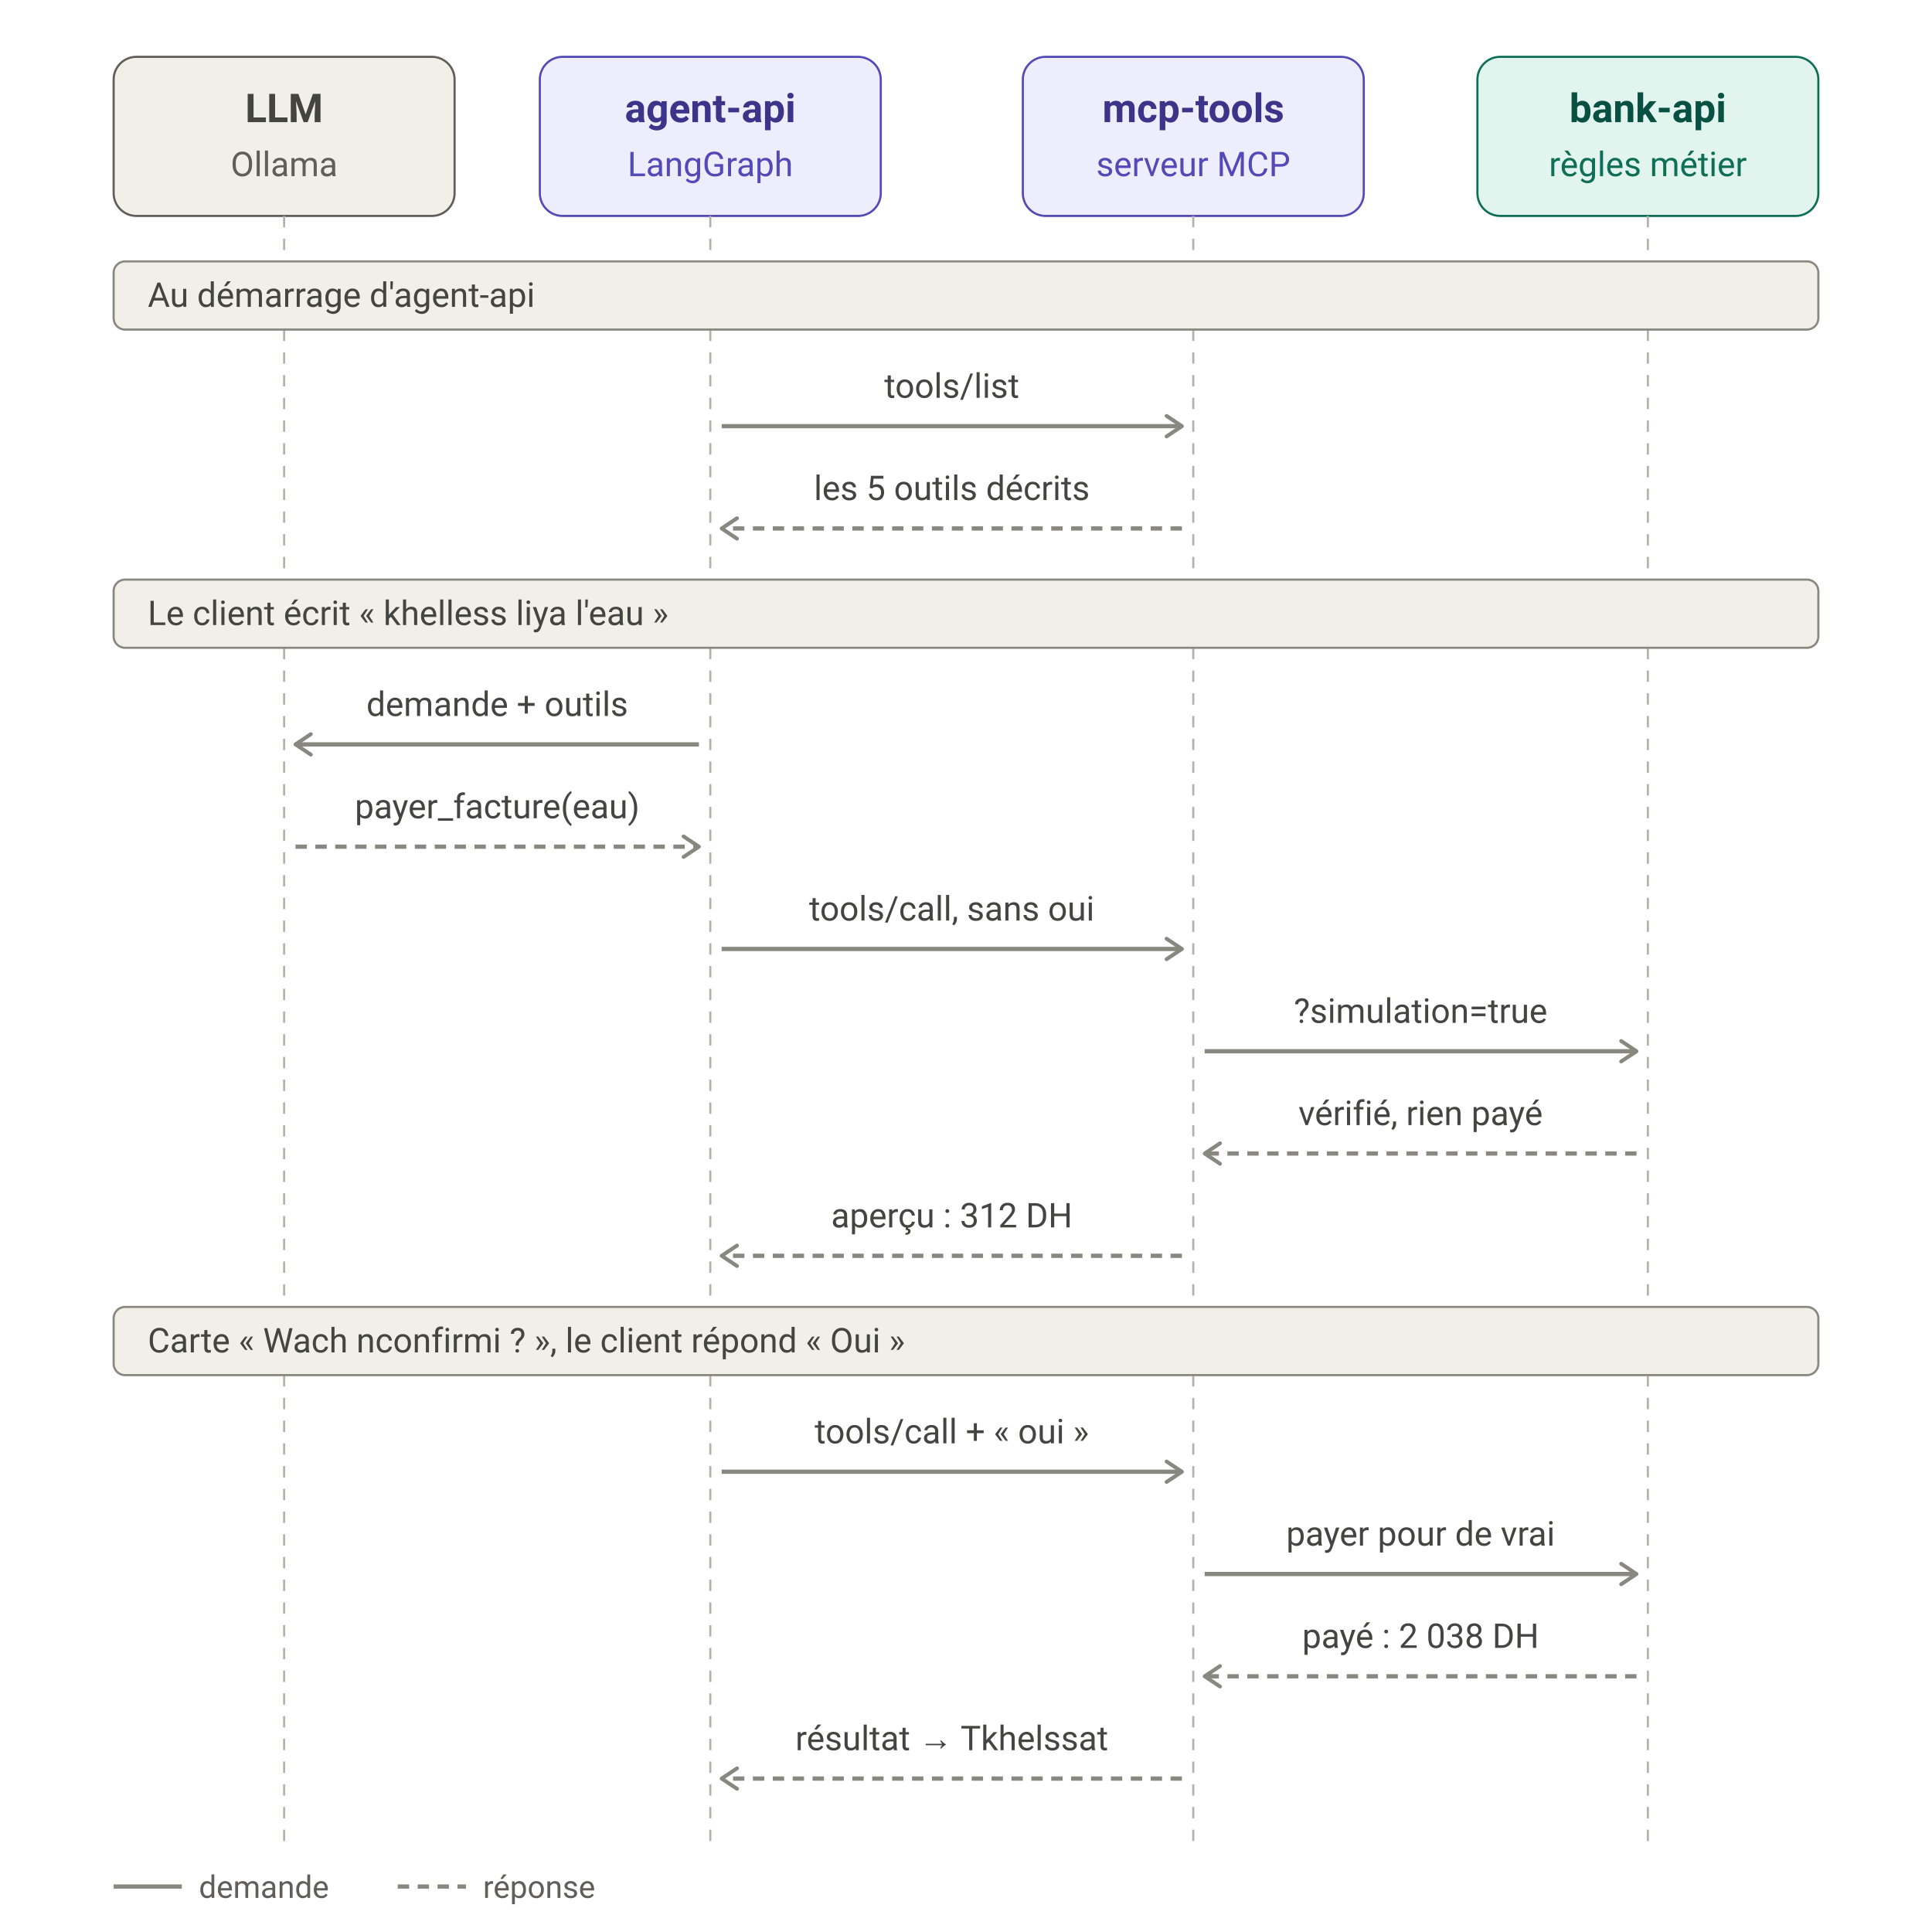
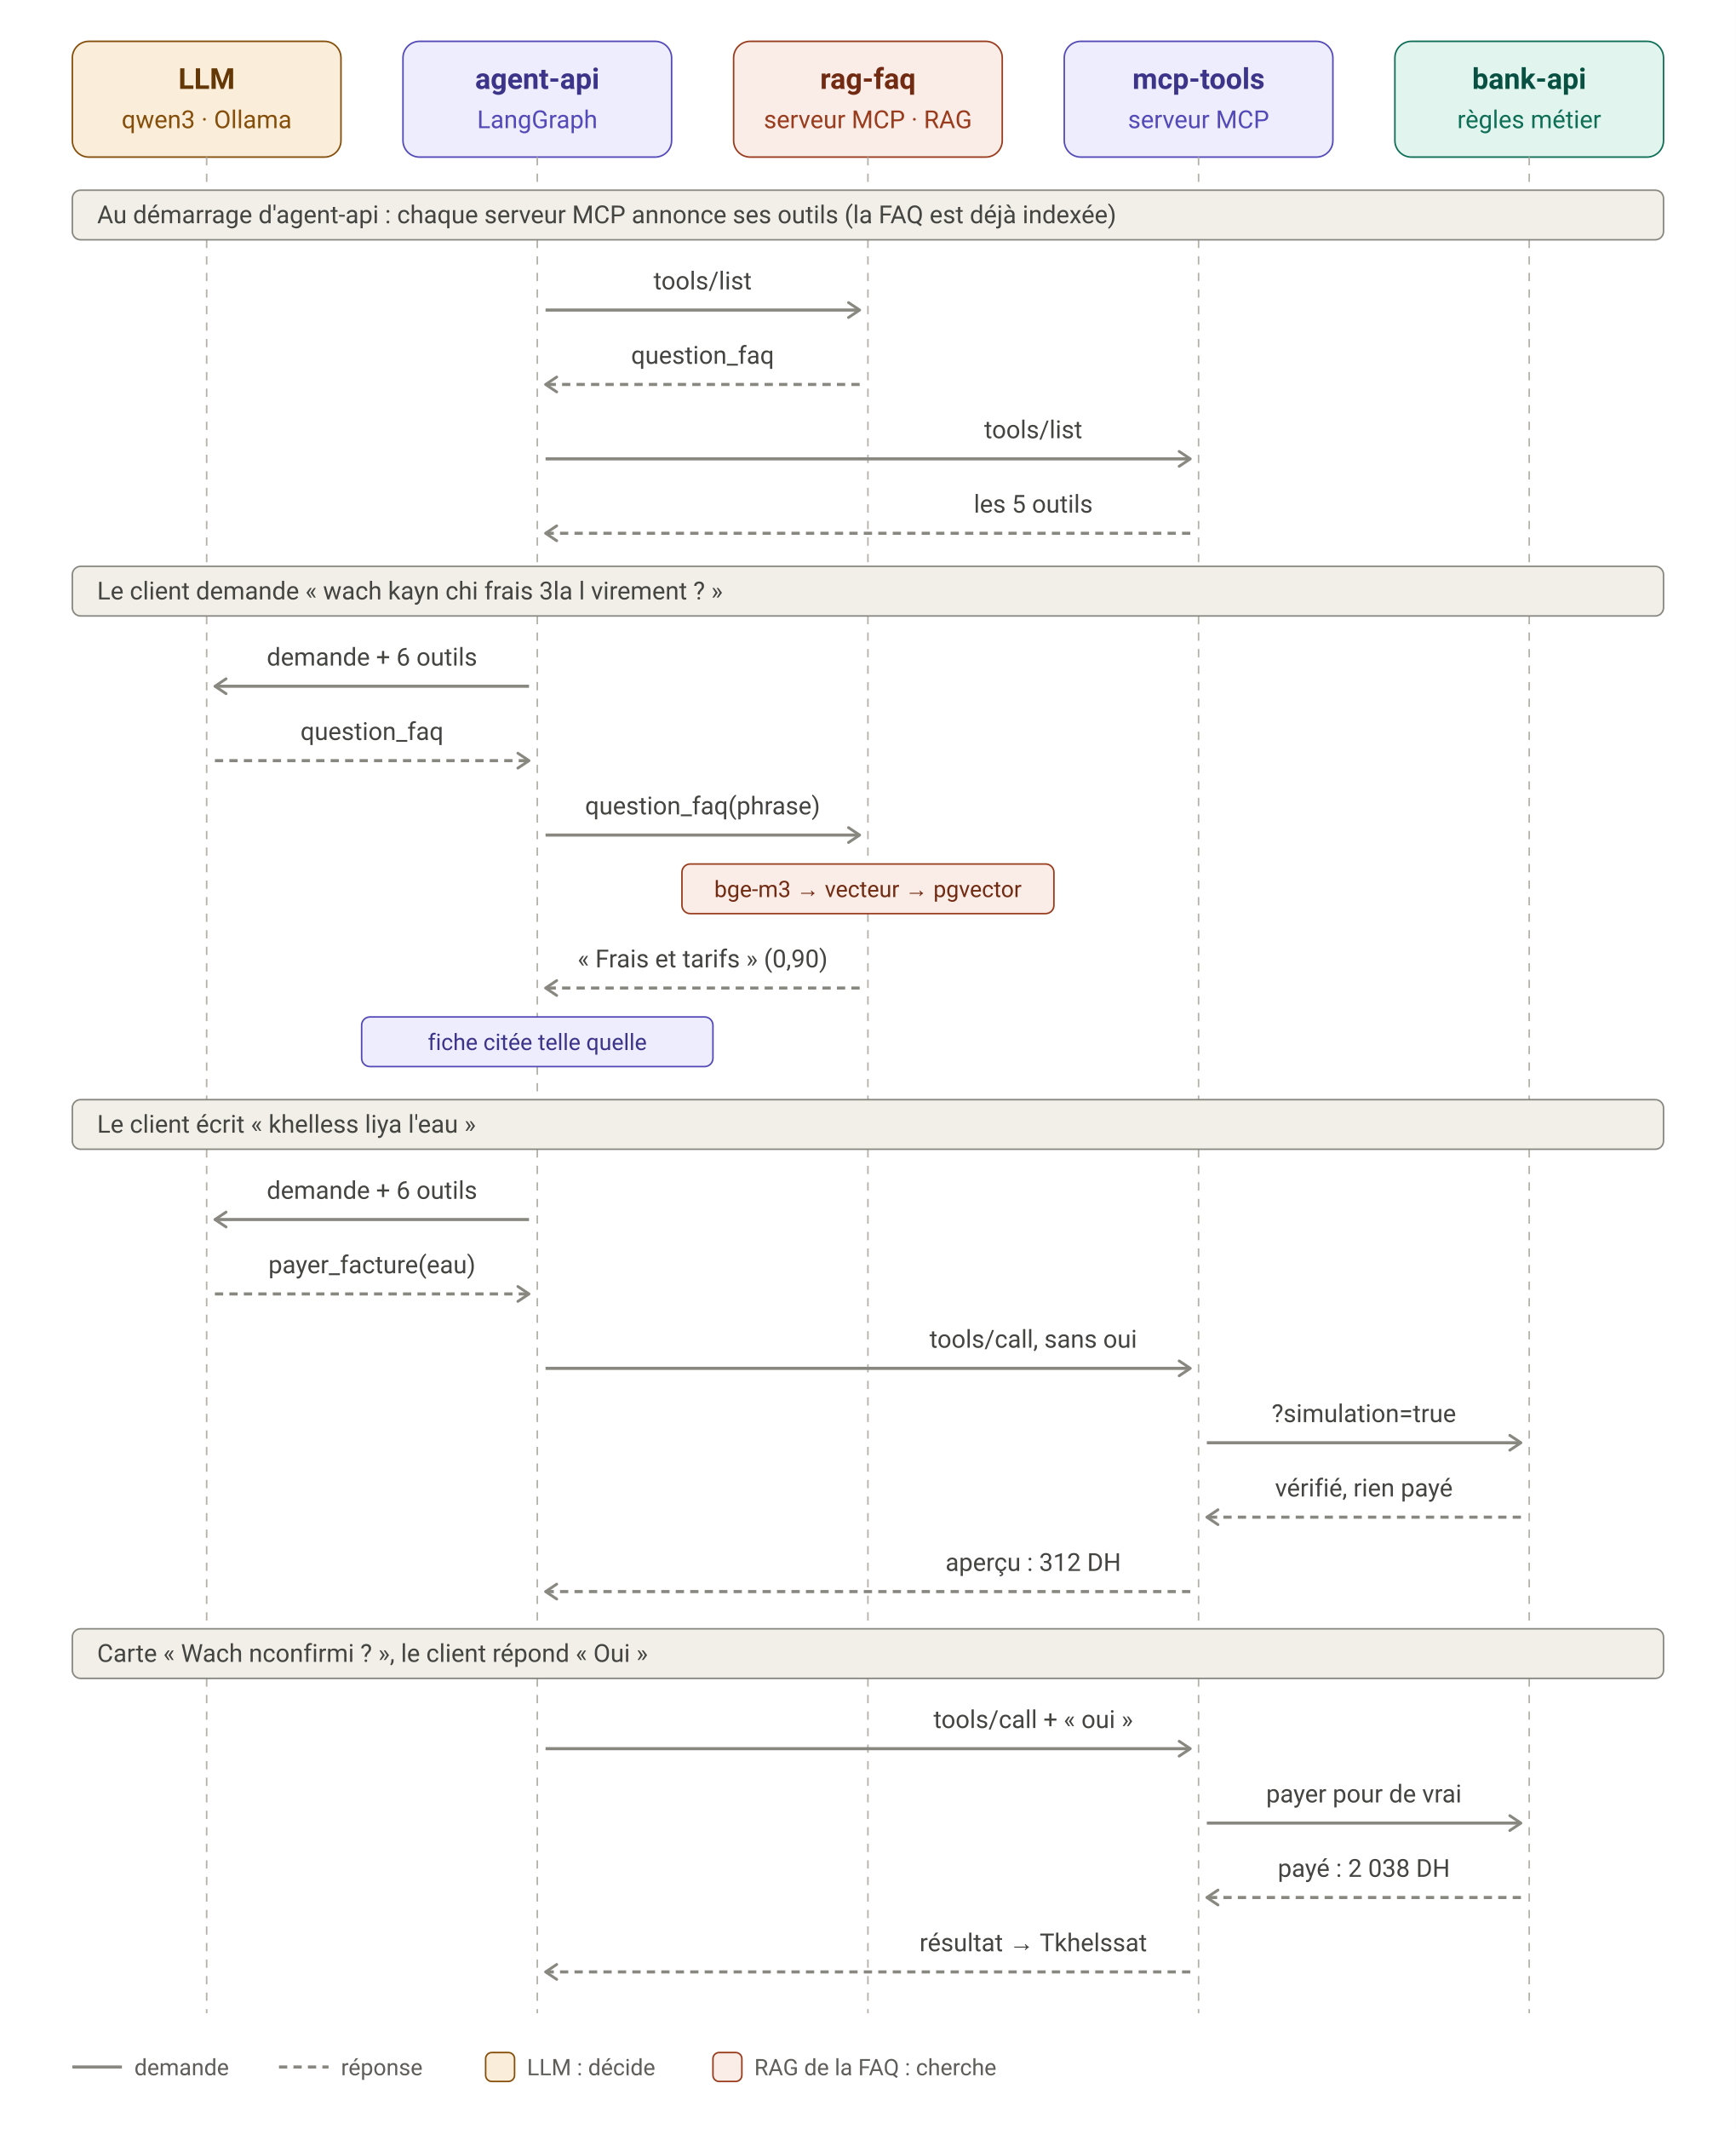
- <svg xmlns="http://www.w3.org/2000/svg" width="1360" height="1360" viewBox="0 0 680 680" role="img" font-family="Segoe UI, Roboto, Helvetica Neue, Arial, sans-serif">
+ <svg xmlns="http://www.w3.org/2000/svg" width="1680" height="2060" viewBox="0 0 840 1030" role="img" font-family="Segoe UI, Roboto, Helvetica Neue, Arial, sans-serif">
  <defs>
    <marker id="fleche" viewBox="0 0 10 10" refX="8" refY="5" markerWidth="6" markerHeight="6" orient="auto-start-reverse">
      <path d="M2 1L8 5L2 9" fill="none" stroke="#888780" stroke-width="1.5" stroke-linecap="round" stroke-linejoin="round" />
    </marker>
  </defs>
-   <rect width="680" height="680" fill="#FFFFFF" />
-   <rect x="40" y="20" width="120" height="56" rx="8" fill="#F1EFE8" stroke="#5F5E5A" stroke-width="0.75" />
-   <text x="100" y="43" text-anchor="middle" font-size="14" font-weight="600" fill="#444441">LLM</text>
-   <text x="100" y="62" text-anchor="middle" font-size="12" fill="#5F5E5A">Ollama</text>
-   <rect x="190" y="20" width="120" height="56" rx="8" fill="#EEEDFE" stroke="#534AB7" stroke-width="0.75" />
-   <text x="250" y="43" text-anchor="middle" font-size="14" font-weight="600" fill="#3C3489">agent-api</text>
-   <text x="250" y="62" text-anchor="middle" font-size="12" fill="#534AB7">LangGraph</text>
-   <rect x="360" y="20" width="120" height="56" rx="8" fill="#EEEDFE" stroke="#534AB7" stroke-width="0.75" />
-   <text x="420" y="43" text-anchor="middle" font-size="14" font-weight="600" fill="#3C3489">mcp-tools</text>
-   <text x="420" y="62" text-anchor="middle" font-size="12" fill="#534AB7">serveur MCP</text>
-   <rect x="520" y="20" width="120" height="56" rx="8" fill="#E1F5EE" stroke="#0F6E56" stroke-width="0.75" />
-   <text x="580" y="43" text-anchor="middle" font-size="14" font-weight="600" fill="#085041">bank-api</text>
-   <text x="580" y="62" text-anchor="middle" font-size="12" fill="#0F6E56">règles métier</text>
+   <rect width="840" height="1030" fill="#FFFFFF" />
+   <rect x="35" y="20" width="130" height="56" rx="8" fill="#FAEEDA" stroke="#854F0B" stroke-width="0.75" />
+   <text x="100" y="43" text-anchor="middle" font-size="14" font-weight="600" fill="#633806">LLM</text>
+   <text x="100" y="62" text-anchor="middle" font-size="12" fill="#854F0B">qwen3 · Ollama</text>
+   <rect x="195" y="20" width="130" height="56" rx="8" fill="#EEEDFE" stroke="#534AB7" stroke-width="0.75" />
+   <text x="260" y="43" text-anchor="middle" font-size="14" font-weight="600" fill="#3C3489">agent-api</text>
+   <text x="260" y="62" text-anchor="middle" font-size="12" fill="#534AB7">LangGraph</text>
+   <rect x="355" y="20" width="130" height="56" rx="8" fill="#FAECE7" stroke="#993C1D" stroke-width="0.75" />
+   <text x="420" y="43" text-anchor="middle" font-size="14" font-weight="600" fill="#712B13">rag-faq</text>
+   <text x="420" y="62" text-anchor="middle" font-size="12" fill="#993C1D">serveur MCP · RAG</text>
+   <rect x="515" y="20" width="130" height="56" rx="8" fill="#EEEDFE" stroke="#534AB7" stroke-width="0.75" />
+   <text x="580" y="43" text-anchor="middle" font-size="14" font-weight="600" fill="#3C3489">mcp-tools</text>
+   <text x="580" y="62" text-anchor="middle" font-size="12" fill="#534AB7">serveur MCP</text>
+   <rect x="675" y="20" width="130" height="56" rx="8" fill="#E1F5EE" stroke="#0F6E56" stroke-width="0.75" />
+   <text x="740" y="43" text-anchor="middle" font-size="14" font-weight="600" fill="#085041">bank-api</text>
+   <text x="740" y="62" text-anchor="middle" font-size="12" fill="#0F6E56">règles métier</text>
  <g stroke="#B4B2A9" stroke-width="0.75" stroke-dasharray="4 4">
-     <path d="M100 76V92M250 76V92M420 76V92M580 76V92" />
-     <path d="M100 116V204M250 116V204M420 116V204M580 116V204" />
-     <path d="M100 228V460M250 228V460M420 228V460M580 228V460" />
-     <path d="M100 484V650M250 484V650M420 484V650M580 484V650" />
+     <path d="M100 76V92M100 116V274M100 298V532M100 556V788M100 812V974" />
+     <path d="M260 76V92M260 116V274M260 298V492M260 516V532M260 556V788M260 812V974" />
+     <path d="M420 76V92M420 116V274M420 298V418M420 442V532M420 556V788M420 812V974" />
+     <path d="M580 76V92M580 116V274M580 298V532M580 556V788M580 812V974" />
+     <path d="M740 76V92M740 116V274M740 298V532M740 556V788M740 812V974" />
  </g>
  <g fill="#F1EFE8" stroke="#888780" stroke-width="0.75">
-     <rect x="40" y="92" width="600" height="24" rx="4" />
-     <rect x="40" y="204" width="600" height="24" rx="4" />
-     <rect x="40" y="460" width="600" height="24" rx="4" />
+     <rect x="35" y="92" width="770" height="24" rx="4" />
+     <rect x="35" y="274" width="770" height="24" rx="4" />
+     <rect x="35" y="532" width="770" height="24" rx="4" />
+     <rect x="35" y="788" width="770" height="24" rx="4" />
  </g>
  <g font-size="12" fill="#444441">
-     <text x="52" y="108">Au démarrage d'agent-api</text>
-     <text x="52" y="220">Le client écrit « khelless liya l'eau »</text>
-     <text x="52" y="476">Carte « Wach nconfirmi ? », le client répond « Oui »</text>
+     <text x="47" y="108">Au démarrage d'agent-api : chaque serveur MCP annonce ses outils (la FAQ est déjà indexée)</text>
+     <text x="47" y="290">Le client demande « wach kayn chi frais 3la l virement ? »</text>
+     <text x="47" y="548">Le client écrit « khelless liya l'eau »</text>
+     <text x="47" y="804">Carte « Wach nconfirmi ? », le client répond « Oui »</text>
+   </g>
+   <rect x="330" y="418" width="180" height="24" rx="4" fill="#FAECE7" stroke="#993C1D" stroke-width="0.75" />
+   <rect x="175" y="492" width="170" height="24" rx="4" fill="#EEEDFE" stroke="#534AB7" stroke-width="0.75" />
+   <g font-size="11" text-anchor="middle">
+     <text x="420" y="434" fill="#712B13">bge-m3 → vecteur → pgvector</text>
+     <text x="260" y="508" fill="#3C3489">fiche citée telle quelle</text>
  </g>
  <g fill="none" stroke="#888780" stroke-width="1.5" marker-end="url(#fleche)">
-     <line x1="254" y1="150" x2="416" y2="150" />
-     <line x1="246" y1="262" x2="104" y2="262" />
-     <line x1="254" y1="334" x2="416" y2="334" />
-     <line x1="424" y1="370" x2="576" y2="370" />
-     <line x1="254" y1="518" x2="416" y2="518" />
-     <line x1="424" y1="554" x2="576" y2="554" />
+     <line x1="264" y1="150" x2="416" y2="150" />
+     <line x1="264" y1="222" x2="576" y2="222" />
+     <line x1="256" y1="332" x2="104" y2="332" />
+     <line x1="264" y1="404" x2="416" y2="404" />
+     <line x1="256" y1="590" x2="104" y2="590" />
+     <line x1="264" y1="662" x2="576" y2="662" />
+     <line x1="584" y1="698" x2="736" y2="698" />
+     <line x1="264" y1="846" x2="576" y2="846" />
+     <line x1="584" y1="882" x2="736" y2="882" />
  </g>
  <g fill="none" stroke="#888780" stroke-width="1.5" stroke-dasharray="4 3" marker-end="url(#fleche)">
-     <line x1="416" y1="186" x2="254" y2="186" />
-     <line x1="104" y1="298" x2="246" y2="298" />
-     <line x1="576" y1="406" x2="424" y2="406" />
-     <line x1="416" y1="442" x2="254" y2="442" />
-     <line x1="576" y1="590" x2="424" y2="590" />
-     <line x1="416" y1="626" x2="254" y2="626" />
+     <line x1="416" y1="186" x2="264" y2="186" />
+     <line x1="576" y1="258" x2="264" y2="258" />
+     <line x1="104" y1="368" x2="256" y2="368" />
+     <line x1="416" y1="478" x2="264" y2="478" />
+     <line x1="104" y1="626" x2="256" y2="626" />
+     <line x1="736" y1="734" x2="584" y2="734" />
+     <line x1="576" y1="770" x2="264" y2="770" />
+     <line x1="736" y1="918" x2="584" y2="918" />
+     <line x1="576" y1="954" x2="264" y2="954" />
  </g>
  <g font-size="12" fill="#444441" text-anchor="middle">
-     <text x="335" y="140">tools/list</text>
-     <text x="335" y="176">les 5 outils décrits</text>
-     <text x="175" y="252">demande + outils</text>
-     <text x="175" y="288">payer_facture(eau)</text>
-     <text x="335" y="324">tools/call, sans oui</text>
-     <text x="500" y="360">?simulation=true</text>
-     <text x="500" y="396">vérifié, rien payé</text>
-     <text x="335" y="432">aperçu : 312 DH</text>
-     <text x="335" y="508">tools/call + « oui »</text>
-     <text x="500" y="544">payer pour de vrai</text>
-     <text x="500" y="580">payé : 2 038 DH</text>
-     <text x="335" y="616">résultat → Tkhelssat</text>
+     <text x="340" y="140">tools/list</text>
+     <text x="340" y="176">question_faq</text>
+     <text x="500" y="212">tools/list</text>
+     <text x="500" y="248">les 5 outils</text>
+     <text x="180" y="322">demande + 6 outils</text>
+     <text x="180" y="358">question_faq</text>
+     <text x="340" y="394">question_faq(phrase)</text>
+     <text x="340" y="468">« Frais et tarifs » (0,90)</text>
+     <text x="180" y="580">demande + 6 outils</text>
+     <text x="180" y="616">payer_facture(eau)</text>
+     <text x="500" y="652">tools/call, sans oui</text>
+     <text x="660" y="688">?simulation=true</text>
+     <text x="660" y="724">vérifié, rien payé</text>
+     <text x="500" y="760">aperçu : 312 DH</text>
+     <text x="500" y="836">tools/call + « oui »</text>
+     <text x="660" y="872">payer pour de vrai</text>
+     <text x="660" y="908">payé : 2 038 DH</text>
+     <text x="500" y="944">résultat → Tkhelssat</text>
  </g>
  <g font-size="11" fill="#5F5E5A">
-     <line x1="40" y1="664" x2="64" y2="664" stroke="#888780" stroke-width="1.5" />
-     <text x="70" y="668">demande</text>
-     <line x1="140" y1="664" x2="164" y2="664" stroke="#888780" stroke-width="1.5" stroke-dasharray="4 3" />
-     <text x="170" y="668">réponse</text>
+     <line x1="35" y1="1000" x2="59" y2="1000" stroke="#888780" stroke-width="1.5" />
+     <text x="65" y="1004">demande</text>
+     <line x1="135" y1="1000" x2="159" y2="1000" stroke="#888780" stroke-width="1.5" stroke-dasharray="4 3" />
+     <text x="165" y="1004">réponse</text>
+     <rect x="235" y="993" width="14" height="14" rx="3" fill="#FAEEDA" stroke="#854F0B" stroke-width="0.75" />
+     <text x="255" y="1004">LLM : décide</text>
+     <rect x="345" y="993" width="14" height="14" rx="3" fill="#FAECE7" stroke="#993C1D" stroke-width="0.75" />
+     <text x="365" y="1004">RAG de la FAQ : cherche</text>
  </g>
</svg>
